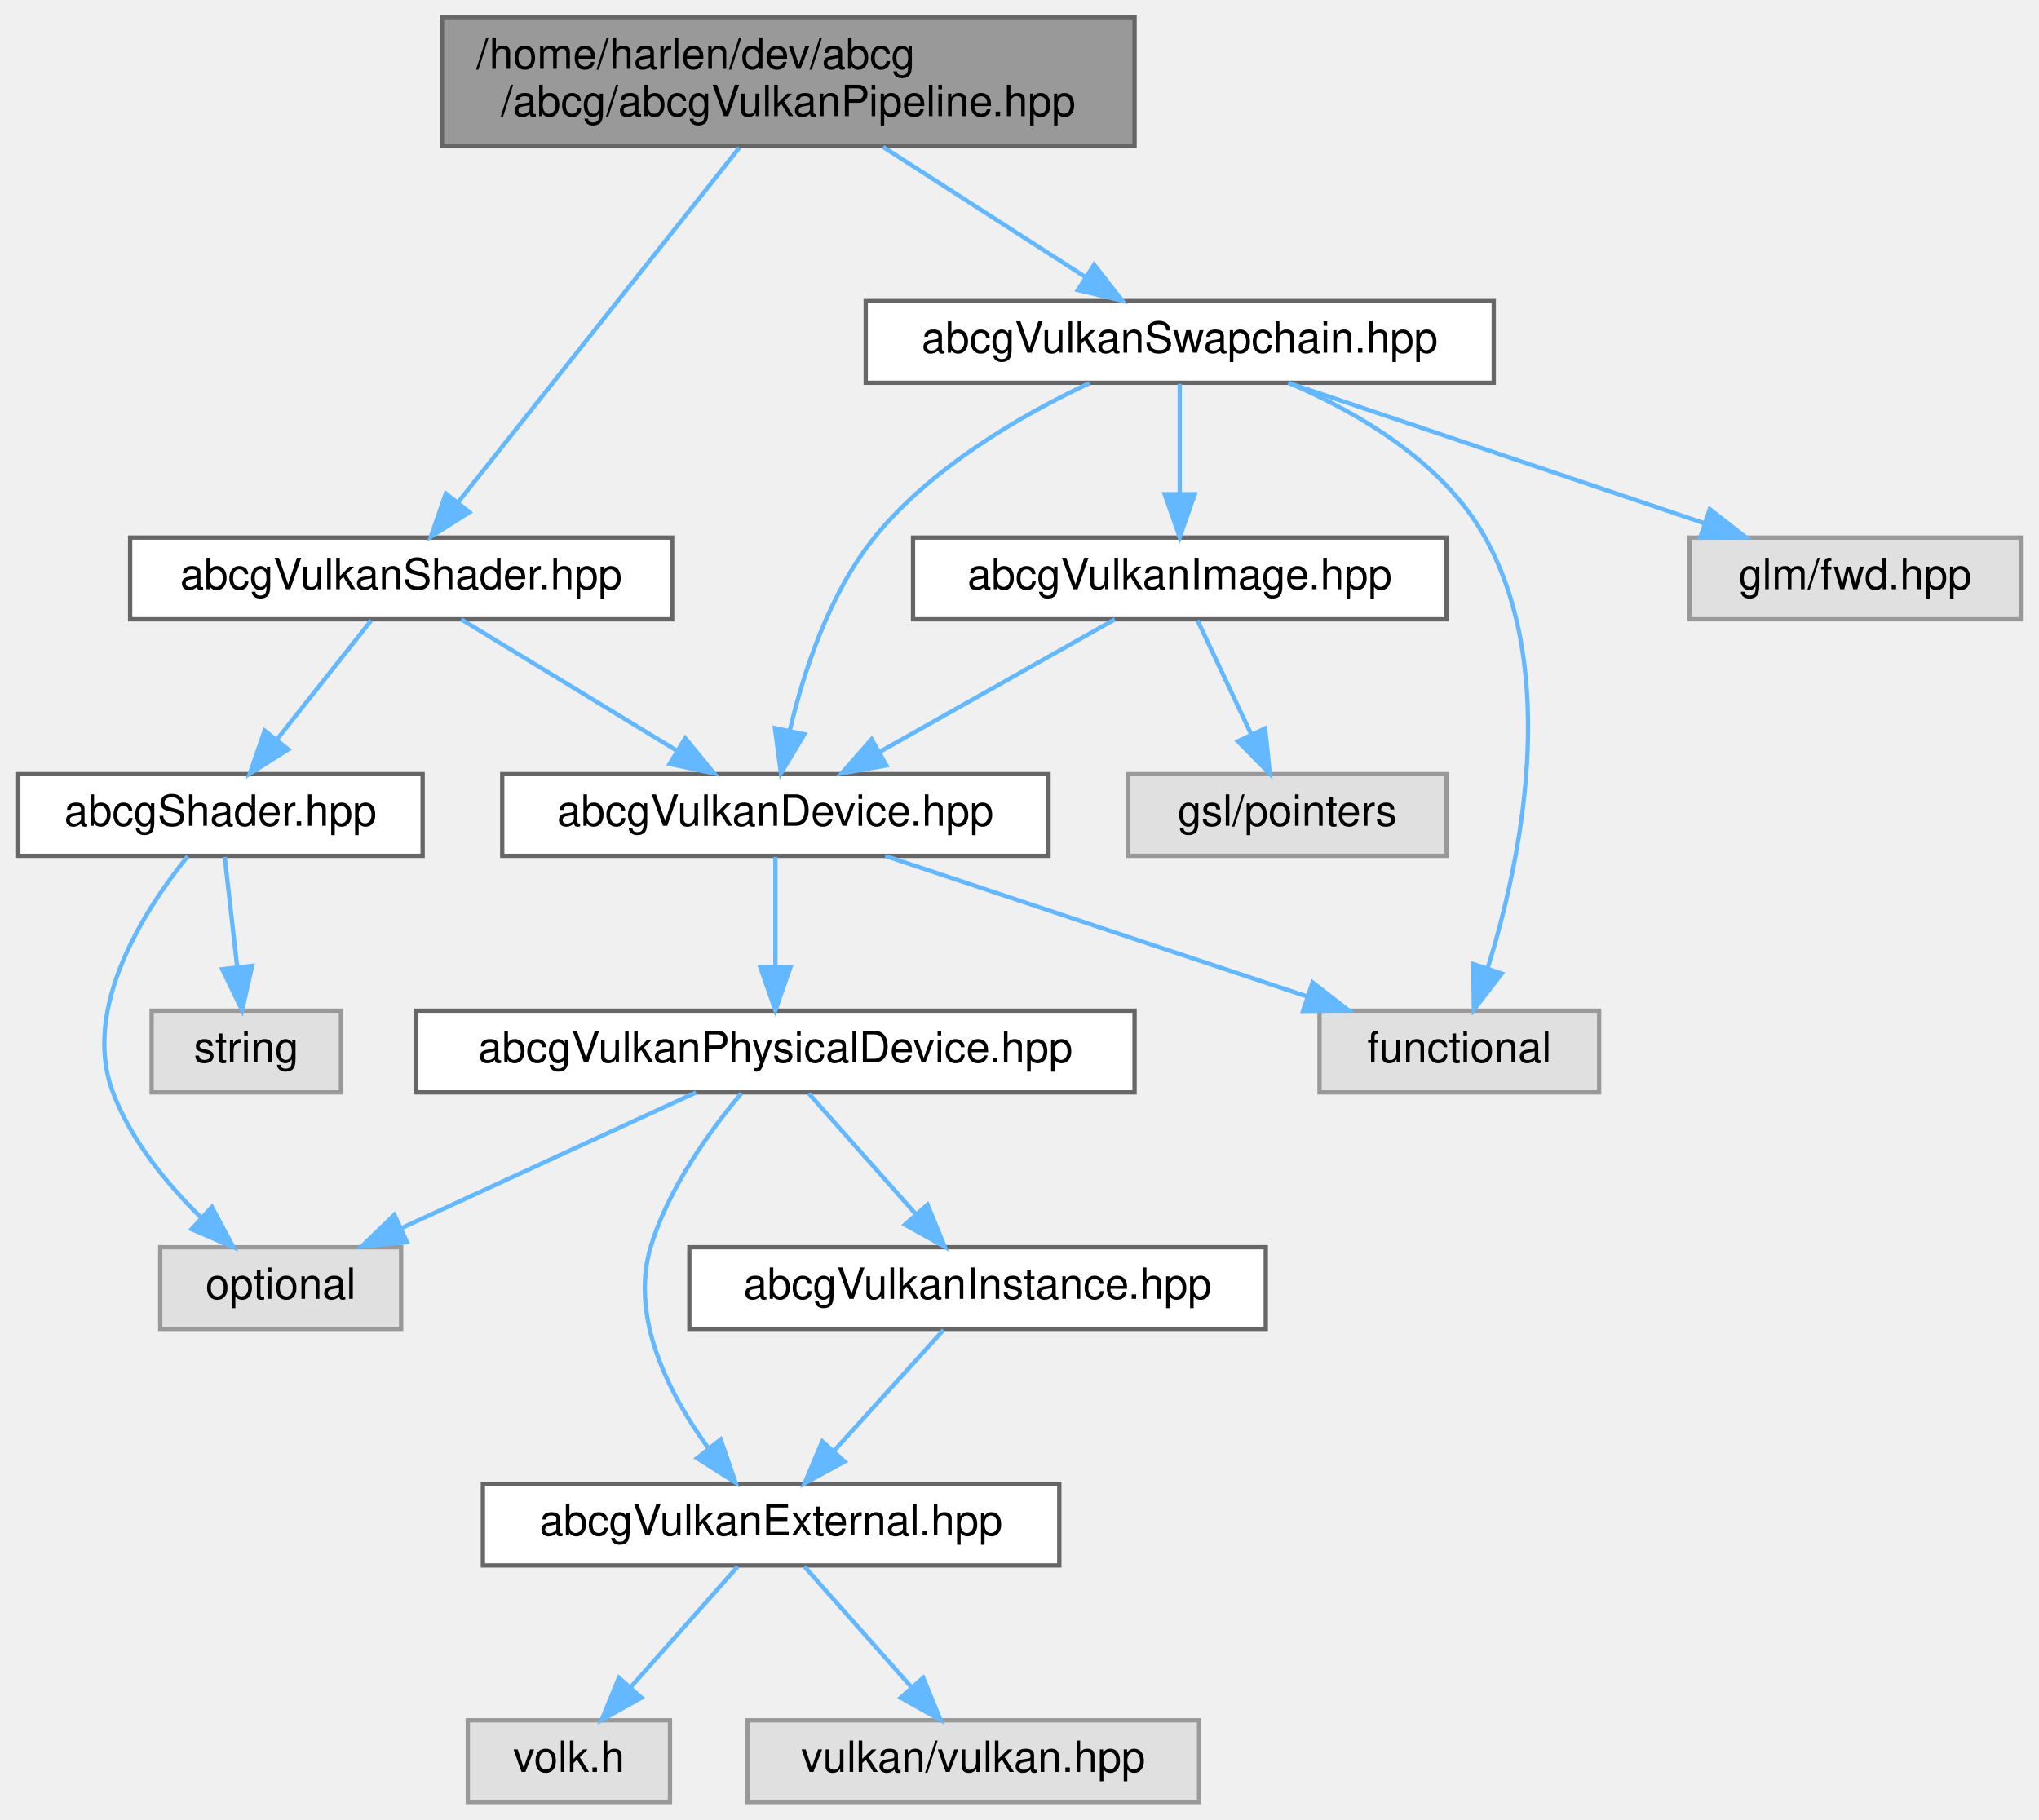
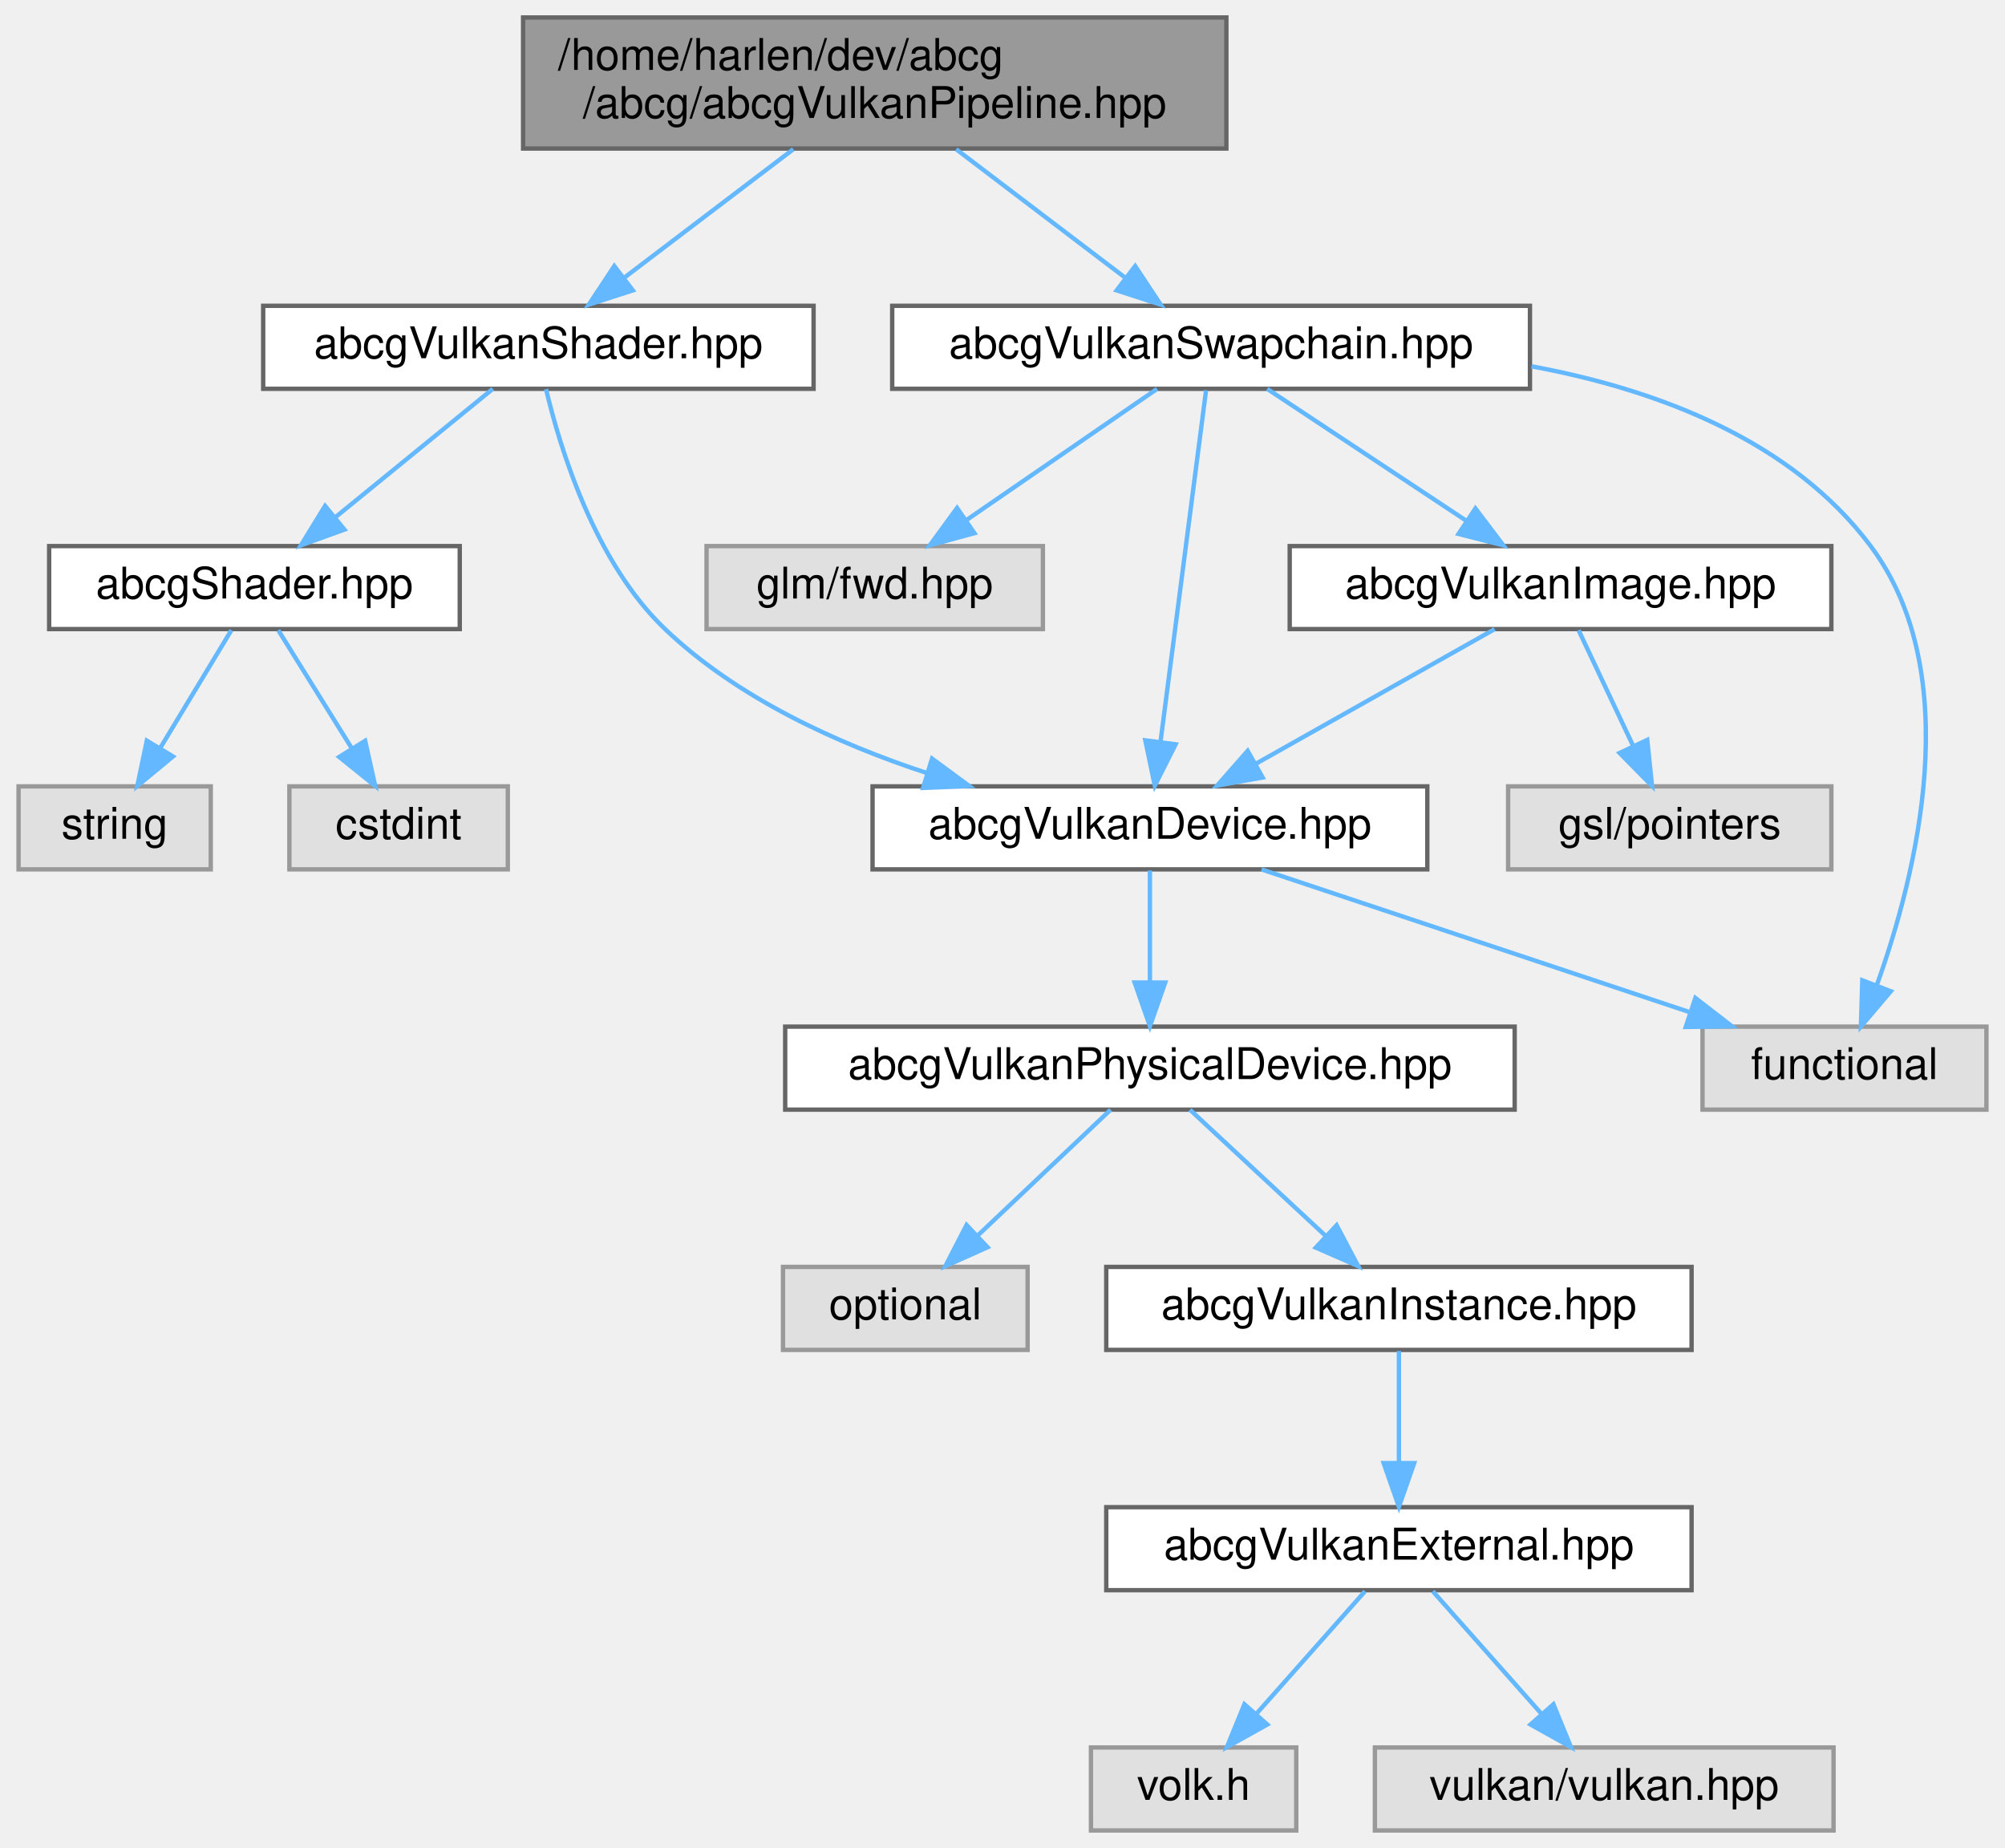
- <svg xmlns="http://www.w3.org/2000/svg" xmlns:xlink="http://www.w3.org/1999/xlink" width="474pt" height="423pt" viewBox="0.00 0.00 473.50 423.00">
+ <svg xmlns="http://www.w3.org/2000/svg" xmlns:xlink="http://www.w3.org/1999/xlink" width="459pt" height="423pt" viewBox="0.00 0.00 458.50 423.00">
  <g id="graph0" class="graph" transform="scale(1 1) rotate(0) translate(4 419)">
    <g id="Node000001" class="node">
      <g id="a_Node000001">
        <a xlink:title="Header file of abcg::VulkanPipeline.">
-           <polygon fill="#999999" stroke="#666666" points="259.5,-415 98.5,-415 98.5,-385 259.5,-385 259.5,-415" />
-           <text text-anchor="start" x="106.5" y="-403" font-family="Helvetica,sans-Serif" font-size="10.00">/home/harlen/dev/abcg</text>
-           <text text-anchor="middle" x="179" y="-392" font-family="Helvetica,sans-Serif" font-size="10.00">/abcg/abcgVulkanPipeline.hpp</text>
+           <polygon fill="#999999" stroke="#666666" points="276.5,-415 115.5,-415 115.5,-385 276.5,-385 276.5,-415" />
+           <text text-anchor="start" x="123.5" y="-403" font-family="Helvetica,sans-Serif" font-size="10.00">/home/harlen/dev/abcg</text>
+           <text text-anchor="middle" x="196" y="-392" font-family="Helvetica,sans-Serif" font-size="10.00">/abcg/abcgVulkanPipeline.hpp</text>
        </a>
      </g>
    </g>
    <g id="Node000002" class="node">
      <g id="a_Node000002">
        <a xlink:href="abcgVulkanShader_8hpp.html" target="_top" xlink:title="Declaration of helper functions for creating Vulkan shaders.">
-           <polygon fill="white" stroke="#666666" points="152,-294 26,-294 26,-275 152,-275 152,-294" />
-           <text text-anchor="middle" x="89" y="-282" font-family="Helvetica,sans-Serif" font-size="10.00">abcgVulkanShader.hpp</text>
+           <polygon fill="white" stroke="#666666" points="182,-349 56,-349 56,-330 182,-330 182,-349" />
+           <text text-anchor="middle" x="119" y="-337" font-family="Helvetica,sans-Serif" font-size="10.00">abcgVulkanShader.hpp</text>
        </a>
      </g>
    </g>
    <g id="edge1_Node000001_Node000002" class="edge">
      <g id="a_edge1_Node000001_Node000002">
        <a xlink:title=" ">
-           <path fill="none" stroke="#63b8ff" d="M167.6,-384.63C150.9,-363.56 119.85,-324.4 102.18,-302.13" />
-           <polygon fill="#63b8ff" stroke="#63b8ff" points="104.88,-299.89 95.92,-294.23 99.39,-304.24 104.88,-299.89" />
-         </a>
-       </g>
-     </g>
-     <g id="Node000013" class="node">
-       <g id="a_Node000013">
+           <path fill="none" stroke="#63b8ff" d="M177.36,-384.84C165.61,-375.91 150.47,-364.41 138.55,-355.35" />
+           <polygon fill="#63b8ff" stroke="#63b8ff" points="140.62,-352.53 130.54,-349.27 136.38,-358.1 140.62,-352.53" />
+         </a>
+       </g>
+     </g>
+     <g id="Node000014" class="node">
+       <g id="a_Node000014">
        <a xlink:href="abcgVulkanSwapchain_8hpp.html" target="_top" xlink:title="Header file of abcg::VulkanSwapchain.">
-           <polygon fill="white" stroke="#666666" points="343,-349 197,-349 197,-330 343,-330 343,-349" />
-           <text text-anchor="middle" x="270" y="-337" font-family="Helvetica,sans-Serif" font-size="10.00">abcgVulkanSwapchain.hpp</text>
-         </a>
-       </g>
-     </g>
-     <g id="edge14_Node000001_Node000013" class="edge">
-       <g id="a_edge14_Node000001_Node000013">
-         <a xlink:title=" ">
-           <path fill="none" stroke="#63b8ff" d="M201.03,-384.84C215.27,-375.68 233.73,-363.82 247.97,-354.66" />
-           <polygon fill="#63b8ff" stroke="#63b8ff" points="250.11,-357.45 256.63,-349.09 246.33,-351.56 250.11,-357.45" />
+           <polygon fill="white" stroke="#666666" points="346,-349 200,-349 200,-330 346,-330 346,-349" />
+           <text text-anchor="middle" x="273" y="-337" font-family="Helvetica,sans-Serif" font-size="10.00">abcgVulkanSwapchain.hpp</text>
+         </a>
+       </g>
+     </g>
+     <g id="edge13_Node000001_Node000014" class="edge">
+       <g id="a_edge13_Node000001_Node000014">
+         <a xlink:title=" ">
+           <path fill="none" stroke="#63b8ff" d="M214.64,-384.84C226.39,-375.91 241.53,-364.41 253.45,-355.35" />
+           <polygon fill="#63b8ff" stroke="#63b8ff" points="255.62,-358.1 261.46,-349.27 251.38,-352.53 255.62,-358.1" />
        </a>
      </g>
    </g>
    <g id="Node000003" class="node">
      <g id="a_Node000003">
        <a xlink:href="abcgShader_8hpp.html" target="_top" xlink:title="Declaration of a structure for building shaders.">
-           <polygon fill="white" stroke="#666666" points="94,-239 0,-239 0,-220 94,-220 94,-239" />
-           <text text-anchor="middle" x="47" y="-227" font-family="Helvetica,sans-Serif" font-size="10.00">abcgShader.hpp</text>
+           <polygon fill="white" stroke="#666666" points="101,-294 7,-294 7,-275 101,-275 101,-294" />
+           <text text-anchor="middle" x="54" y="-282" font-family="Helvetica,sans-Serif" font-size="10.00">abcgShader.hpp</text>
        </a>
      </g>
    </g>
    <g id="edge2_Node000002_Node000003" class="edge">
      <g id="a_edge2_Node000002_Node000003">
        <a xlink:title=" ">
-           <path fill="none" stroke="#63b8ff" d="M82.06,-274.75C76.13,-267.26 67.43,-256.28 60.18,-247.13" />
-           <polygon fill="#63b8ff" stroke="#63b8ff" points="62.76,-244.75 53.81,-239.09 57.27,-249.1 62.76,-244.75" />
+           <path fill="none" stroke="#63b8ff" d="M108.56,-329.98C98.85,-322.07 84.18,-310.11 72.5,-300.58" />
+           <polygon fill="#63b8ff" stroke="#63b8ff" points="74.6,-297.78 64.63,-294.17 70.17,-303.2 74.6,-297.78" />
        </a>
      </g>
    </g>
    <g id="Node000006" class="node">
      <g id="a_Node000006">
        <a xlink:href="abcgVulkanDevice_8hpp.html" target="_top" xlink:title="Header file of abcg::VulkanDevice.">
-           <polygon fill="white" stroke="#666666" points="239.5,-239 112.5,-239 112.5,-220 239.5,-220 239.5,-239" />
-           <text text-anchor="middle" x="176" y="-227" font-family="Helvetica,sans-Serif" font-size="10.00">abcgVulkanDevice.hpp</text>
+           <polygon fill="white" stroke="#666666" points="322.5,-239 195.5,-239 195.5,-220 322.5,-220 322.5,-239" />
+           <text text-anchor="middle" x="259" y="-227" font-family="Helvetica,sans-Serif" font-size="10.00">abcgVulkanDevice.hpp</text>
        </a>
      </g>
    </g>
    <g id="edge5_Node000002_Node000006" class="edge">
      <g id="a_edge5_Node000002_Node000006">
        <a xlink:title=" ">
-           <path fill="none" stroke="#63b8ff" d="M102.98,-274.98C116.47,-266.77 137.13,-254.18 153.04,-244.49" />
-           <polygon fill="#63b8ff" stroke="#63b8ff" points="155.05,-247.36 161.77,-239.17 151.41,-241.38 155.05,-247.36" />
+           <path fill="none" stroke="#63b8ff" d="M120.76,-329.91C123.94,-316.46 131.86,-290.39 148,-275 164.54,-259.23 187.37,-248.79 208.03,-242.02" />
+           <polygon fill="#63b8ff" stroke="#63b8ff" points="209.12,-245.35 217.65,-239.07 207.07,-238.65 209.12,-245.35" />
        </a>
      </g>
    </g>
    <g id="Node000004" class="node">
      <g id="a_Node000004">
        <a xlink:title=" ">
-           <polygon fill="#e0e0e0" stroke="#999999" points="89,-129 33,-129 33,-110 89,-110 89,-129" />
-           <text text-anchor="middle" x="61" y="-117" font-family="Helvetica,sans-Serif" font-size="10.00">optional</text>
+           <polygon fill="#e0e0e0" stroke="#999999" points="112,-239 62,-239 62,-220 112,-220 112,-239" />
+           <text text-anchor="middle" x="87" y="-227" font-family="Helvetica,sans-Serif" font-size="10.00">cstdint</text>
        </a>
      </g>
    </g>
    <g id="edge3_Node000003_Node000004" class="edge">
      <g id="a_edge3_Node000003_Node000004">
        <a xlink:title=" ">
-           <path fill="none" stroke="#63b8ff" d="M39.38,-219.9C29.56,-207.73 14.57,-184.74 22,-165 26.18,-153.89 34.52,-143.75 42.43,-135.96" />
-           <polygon fill="#63b8ff" stroke="#63b8ff" points="45.01,-138.35 50.01,-129.01 40.28,-133.19 45.01,-138.35" />
+           <path fill="none" stroke="#63b8ff" d="M59.45,-274.75C64.01,-267.42 70.67,-256.73 76.29,-247.7" />
+           <polygon fill="#63b8ff" stroke="#63b8ff" points="79.34,-249.43 81.65,-239.09 73.4,-245.73 79.34,-249.43" />
        </a>
      </g>
    </g>
    <g id="Node000005" class="node">
      <g id="a_Node000005">
        <a xlink:title=" ">
-           <polygon fill="#e0e0e0" stroke="#999999" points="75,-184 31,-184 31,-165 75,-165 75,-184" />
-           <text text-anchor="middle" x="53" y="-172" font-family="Helvetica,sans-Serif" font-size="10.00">string</text>
+           <polygon fill="#e0e0e0" stroke="#999999" points="44,-239 0,-239 0,-220 44,-220 44,-239" />
+           <text text-anchor="middle" x="22" y="-227" font-family="Helvetica,sans-Serif" font-size="10.00">string</text>
        </a>
      </g>
    </g>
    <g id="edge4_Node000003_Node000005" class="edge">
      <g id="a_edge4_Node000003_Node000005">
        <a xlink:title=" ">
-           <path fill="none" stroke="#63b8ff" d="M47.99,-219.75C48.78,-212.8 49.9,-202.85 50.89,-194.13" />
-           <polygon fill="#63b8ff" stroke="#63b8ff" points="54.38,-194.42 52.03,-184.09 47.42,-193.63 54.38,-194.42" />
+           <path fill="none" stroke="#63b8ff" d="M48.72,-274.75C44.29,-267.42 37.84,-256.73 32.38,-247.7" />
+           <polygon fill="#63b8ff" stroke="#63b8ff" points="35.35,-245.84 27.19,-239.09 29.36,-249.46 35.35,-245.84" />
        </a>
      </g>
    </g>
    <g id="Node000007" class="node">
      <g id="a_Node000007">
        <a xlink:href="abcgVulkanPhysicalDevice_8hpp.html" target="_top" xlink:title="Header file of abcg::VulkanPhysicalDevice.">
-           <polygon fill="white" stroke="#666666" points="259.5,-184 92.5,-184 92.5,-165 259.5,-165 259.5,-184" />
-           <text text-anchor="middle" x="176" y="-172" font-family="Helvetica,sans-Serif" font-size="10.00">abcgVulkanPhysicalDevice.hpp</text>
+           <polygon fill="white" stroke="#666666" points="342.5,-184 175.5,-184 175.5,-165 342.5,-165 342.5,-184" />
+           <text text-anchor="middle" x="259" y="-172" font-family="Helvetica,sans-Serif" font-size="10.00">abcgVulkanPhysicalDevice.hpp</text>
        </a>
      </g>
    </g>
    <g id="edge6_Node000006_Node000007" class="edge">
      <g id="a_edge6_Node000006_Node000007">
        <a xlink:title=" ">
-           <path fill="none" stroke="#63b8ff" d="M176,-219.75C176,-212.8 176,-202.85 176,-194.13" />
-           <polygon fill="#63b8ff" stroke="#63b8ff" points="179.5,-194.09 176,-184.09 172.5,-194.09 179.5,-194.09" />
+           <path fill="none" stroke="#63b8ff" d="M259,-219.75C259,-212.8 259,-202.85 259,-194.13" />
+           <polygon fill="#63b8ff" stroke="#63b8ff" points="262.5,-194.09 259,-184.09 255.5,-194.09 262.5,-194.09" />
+         </a>
+       </g>
+     </g>
+     <g id="Node000013" class="node">
+       <g id="a_Node000013">
+         <a xlink:title=" ">
+           <polygon fill="#e0e0e0" stroke="#999999" points="450.5,-184 385.5,-184 385.5,-165 450.5,-165 450.5,-184" />
+           <text text-anchor="middle" x="418" y="-172" font-family="Helvetica,sans-Serif" font-size="10.00">functional</text>
+         </a>
+       </g>
+     </g>
+     <g id="edge12_Node000006_Node000013" class="edge">
+       <g id="a_edge12_Node000006_Node000013">
+         <a xlink:title=" ">
+           <path fill="none" stroke="#63b8ff" d="M284.55,-219.98C311.12,-211.13 352.94,-197.19 382.67,-187.28" />
+           <polygon fill="#63b8ff" stroke="#63b8ff" points="383.87,-190.56 392.25,-184.08 381.66,-183.92 383.87,-190.56" />
+         </a>
+       </g>
+     </g>
+     <g id="Node000008" class="node">
+       <g id="a_Node000008">
+         <a xlink:title=" ">
+           <polygon fill="#e0e0e0" stroke="#999999" points="231,-129 175,-129 175,-110 231,-110 231,-129" />
+           <text text-anchor="middle" x="203" y="-117" font-family="Helvetica,sans-Serif" font-size="10.00">optional</text>
+         </a>
+       </g>
+     </g>
+     <g id="edge7_Node000007_Node000008" class="edge">
+       <g id="a_edge7_Node000007_Node000008">
+         <a xlink:title=" ">
+           <path fill="none" stroke="#63b8ff" d="M250,-164.98C241.81,-157.23 229.49,-145.58 219.53,-136.14" />
+           <polygon fill="#63b8ff" stroke="#63b8ff" points="221.83,-133.5 212.16,-129.17 217.02,-138.59 221.83,-133.5" />
+         </a>
+       </g>
+     </g>
+     <g id="Node000009" class="node">
+       <g id="a_Node000009">
+         <a xlink:href="abcgVulkanInstance_8hpp.html" target="_top" xlink:title="Header file of abcg::VulkanInstance.">
+           <polygon fill="white" stroke="#666666" points="383,-129 249,-129 249,-110 383,-110 383,-129" />
+           <text text-anchor="middle" x="316" y="-117" font-family="Helvetica,sans-Serif" font-size="10.00">abcgVulkanInstance.hpp</text>
+         </a>
+       </g>
+     </g>
+     <g id="edge8_Node000007_Node000009" class="edge">
+       <g id="a_edge8_Node000007_Node000009">
+         <a xlink:title=" ">
+           <path fill="none" stroke="#63b8ff" d="M268.16,-164.98C276.5,-157.23 289.03,-145.58 299.18,-136.14" />
+           <polygon fill="#63b8ff" stroke="#63b8ff" points="301.74,-138.54 306.68,-129.17 296.97,-133.42 301.74,-138.54" />
+         </a>
+       </g>
+     </g>
+     <g id="Node000010" class="node">
+       <g id="a_Node000010">
+         <a xlink:href="abcgVulkanExternal_8hpp.html" target="_top" xlink:title="Header file for including Vulkan-related dependencies.">
+           <polygon fill="white" stroke="#666666" points="383,-74 249,-74 249,-55 383,-55 383,-74" />
+           <text text-anchor="middle" x="316" y="-62" font-family="Helvetica,sans-Serif" font-size="10.00">abcgVulkanExternal.hpp</text>
+         </a>
+       </g>
+     </g>
+     <g id="edge9_Node000009_Node000010" class="edge">
+       <g id="a_edge9_Node000009_Node000010">
+         <a xlink:title=" ">
+           <path fill="none" stroke="#63b8ff" d="M316,-109.75C316,-102.8 316,-92.85 316,-84.13" />
+           <polygon fill="#63b8ff" stroke="#63b8ff" points="319.5,-84.09 316,-74.09 312.5,-84.09 319.5,-84.09" />
+         </a>
+       </g>
+     </g>
+     <g id="Node000011" class="node">
+       <g id="a_Node000011">
+         <a xlink:title=" ">
+           <polygon fill="#e0e0e0" stroke="#999999" points="292.5,-19 245.5,-19 245.5,0 292.5,0 292.5,-19" />
+           <text text-anchor="middle" x="269" y="-7" font-family="Helvetica,sans-Serif" font-size="10.00">volk.h</text>
+         </a>
+       </g>
+     </g>
+     <g id="edge10_Node000010_Node000011" class="edge">
+       <g id="a_edge10_Node000010_Node000011">
+         <a xlink:title=" ">
+           <path fill="none" stroke="#63b8ff" d="M308.24,-54.75C301.53,-47.18 291.66,-36.05 283.49,-26.84" />
+           <polygon fill="#63b8ff" stroke="#63b8ff" points="285.87,-24.25 276.62,-19.09 280.63,-28.89 285.87,-24.25" />
        </a>
      </g>
    </g>
    <g id="Node000012" class="node">
      <g id="a_Node000012">
        <a xlink:title=" ">
-           <polygon fill="#e0e0e0" stroke="#999999" points="367.5,-184 302.5,-184 302.5,-165 367.5,-165 367.5,-184" />
-           <text text-anchor="middle" x="335" y="-172" font-family="Helvetica,sans-Serif" font-size="10.00">functional</text>
-         </a>
-       </g>
-     </g>
-     <g id="edge13_Node000006_Node000012" class="edge">
-       <g id="a_edge13_Node000006_Node000012">
-         <a xlink:title=" ">
-           <path fill="none" stroke="#63b8ff" d="M201.55,-219.98C228.12,-211.13 269.94,-197.19 299.67,-187.28" />
-           <polygon fill="#63b8ff" stroke="#63b8ff" points="300.87,-190.56 309.25,-184.08 298.66,-183.92 300.87,-190.56" />
-         </a>
-       </g>
-     </g>
-     <g id="edge7_Node000007_Node000004" class="edge">
-       <g id="a_edge7_Node000007_Node000004">
-         <a xlink:title=" ">
-           <path fill="none" stroke="#63b8ff" d="M157.52,-164.98C139.02,-156.46 110.32,-143.23 89.02,-133.41" />
-           <polygon fill="#63b8ff" stroke="#63b8ff" points="90.36,-130.18 79.81,-129.17 87.43,-136.53 90.36,-130.18" />
-         </a>
-       </g>
-     </g>
-     <g id="Node000008" class="node">
-       <g id="a_Node000008">
-         <a xlink:href="abcgVulkanExternal_8hpp.html" target="_top" xlink:title="Header file for including Vulkan-related dependencies.">
-           <polygon fill="white" stroke="#666666" points="242,-74 108,-74 108,-55 242,-55 242,-74" />
-           <text text-anchor="middle" x="175" y="-62" font-family="Helvetica,sans-Serif" font-size="10.00">abcgVulkanExternal.hpp</text>
-         </a>
-       </g>
-     </g>
-     <g id="edge8_Node000007_Node000008" class="edge">
-       <g id="a_edge8_Node000007_Node000008">
-         <a xlink:title=" ">
-           <path fill="none" stroke="#63b8ff" d="M168.06,-164.75C160.97,-156.3 151.1,-142.79 147,-129 142.14,-112.64 151.23,-94.95 160.32,-82.4" />
-           <polygon fill="#63b8ff" stroke="#63b8ff" points="163.29,-84.29 166.74,-74.27 157.79,-79.95 163.29,-84.29" />
-         </a>
-       </g>
-     </g>
-     <g id="Node000011" class="node">
-       <g id="a_Node000011">
-         <a xlink:href="abcgVulkanInstance_8hpp.html" target="_top" xlink:title="Header file of abcg::VulkanInstance.">
-           <polygon fill="white" stroke="#666666" points="290,-129 156,-129 156,-110 290,-110 290,-129" />
-           <text text-anchor="middle" x="223" y="-117" font-family="Helvetica,sans-Serif" font-size="10.00">abcgVulkanInstance.hpp</text>
-         </a>
-       </g>
-     </g>
-     <g id="edge11_Node000007_Node000011" class="edge">
-       <g id="a_edge11_Node000007_Node000011">
-         <a xlink:title=" ">
-           <path fill="none" stroke="#63b8ff" d="M183.76,-164.75C190.47,-157.18 200.34,-146.05 208.51,-136.84" />
-           <polygon fill="#63b8ff" stroke="#63b8ff" points="211.37,-138.89 215.38,-129.09 206.13,-134.25 211.37,-138.89" />
-         </a>
-       </g>
-     </g>
-     <g id="Node000009" class="node">
-       <g id="a_Node000009">
-         <a xlink:title=" ">
-           <polygon fill="#e0e0e0" stroke="#999999" points="151.5,-19 104.5,-19 104.5,0 151.5,0 151.5,-19" />
-           <text text-anchor="middle" x="128" y="-7" font-family="Helvetica,sans-Serif" font-size="10.00">volk.h</text>
-         </a>
-       </g>
-     </g>
-     <g id="edge9_Node000008_Node000009" class="edge">
-       <g id="a_edge9_Node000008_Node000009">
-         <a xlink:title=" ">
-           <path fill="none" stroke="#63b8ff" d="M167.24,-54.75C160.53,-47.18 150.66,-36.05 142.49,-26.84" />
-           <polygon fill="#63b8ff" stroke="#63b8ff" points="144.87,-24.25 135.62,-19.09 139.63,-28.89 144.87,-24.25" />
-         </a>
-       </g>
-     </g>
-     <g id="Node000010" class="node">
-       <g id="a_Node000010">
-         <a xlink:title=" ">
-           <polygon fill="#e0e0e0" stroke="#999999" points="274.5,-19 169.5,-19 169.5,0 274.5,0 274.5,-19" />
-           <text text-anchor="middle" x="222" y="-7" font-family="Helvetica,sans-Serif" font-size="10.00">vulkan/vulkan.hpp</text>
-         </a>
-       </g>
-     </g>
-     <g id="edge10_Node000008_Node000010" class="edge">
-       <g id="a_edge10_Node000008_Node000010">
-         <a xlink:title=" ">
-           <path fill="none" stroke="#63b8ff" d="M182.76,-54.75C189.47,-47.18 199.34,-36.05 207.51,-26.84" />
-           <polygon fill="#63b8ff" stroke="#63b8ff" points="210.37,-28.89 214.38,-19.09 205.13,-24.25 210.37,-28.89" />
-         </a>
-       </g>
-     </g>
-     <g id="edge12_Node000011_Node000008" class="edge">
-       <g id="a_edge12_Node000011_Node000008">
-         <a xlink:title=" ">
-           <path fill="none" stroke="#63b8ff" d="M215.07,-109.75C208.15,-102.11 197.93,-90.82 189.55,-81.56" />
-           <polygon fill="#63b8ff" stroke="#63b8ff" points="192.09,-79.15 182.78,-74.09 186.9,-83.85 192.09,-79.15" />
-         </a>
-       </g>
-     </g>
-     <g id="edge17_Node000013_Node000006" class="edge">
-       <g id="a_edge17_Node000013_Node000006">
-         <a xlink:title=" ">
-           <path fill="none" stroke="#63b8ff" d="M249,-329.91C233.27,-322.51 212.25,-310.41 199,-294 188.53,-281.03 182.59,-262.88 179.39,-249.3" />
-           <polygon fill="#63b8ff" stroke="#63b8ff" points="182.75,-248.27 177.29,-239.19 175.89,-249.69 182.75,-248.27" />
-         </a>
-       </g>
-     </g>
-     <g id="edge15_Node000013_Node000012" class="edge">
-       <g id="a_edge15_Node000013_Node000012">
-         <a xlink:title=" ">
-           <path fill="none" stroke="#63b8ff" d="M295.51,-329.9C311.69,-322.96 331.35,-311.44 341,-294 358.47,-262.43 349.22,-218.58 341.64,-194.04" />
-           <polygon fill="#63b8ff" stroke="#63b8ff" points="344.86,-192.62 338.38,-184.23 338.22,-194.83 344.86,-192.62" />
-         </a>
-       </g>
-     </g>
-     <g id="Node000014" class="node">
-       <g id="a_Node000014">
-         <a xlink:title=" ">
-           <polygon fill="#e0e0e0" stroke="#999999" points="465.5,-294 388.5,-294 388.5,-275 465.5,-275 465.5,-294" />
-           <text text-anchor="middle" x="427" y="-282" font-family="Helvetica,sans-Serif" font-size="10.00">glm/fwd.hpp</text>
-         </a>
-       </g>
-     </g>
-     <g id="edge16_Node000013_Node000014" class="edge">
-       <g id="a_edge16_Node000013_Node000014">
-         <a xlink:title=" ">
-           <path fill="none" stroke="#63b8ff" d="M295.22,-329.98C321.36,-321.16 362.4,-307.31 391.73,-297.41" />
-           <polygon fill="#63b8ff" stroke="#63b8ff" points="393.22,-300.6 401.58,-294.08 390.98,-293.96 393.22,-300.6" />
+           <polygon fill="#e0e0e0" stroke="#999999" points="415.5,-19 310.5,-19 310.5,0 415.5,0 415.5,-19" />
+           <text text-anchor="middle" x="363" y="-7" font-family="Helvetica,sans-Serif" font-size="10.00">vulkan/vulkan.hpp</text>
+         </a>
+       </g>
+     </g>
+     <g id="edge11_Node000010_Node000012" class="edge">
+       <g id="a_edge11_Node000010_Node000012">
+         <a xlink:title=" ">
+           <path fill="none" stroke="#63b8ff" d="M323.76,-54.75C330.47,-47.18 340.34,-36.05 348.51,-26.84" />
+           <polygon fill="#63b8ff" stroke="#63b8ff" points="351.37,-28.89 355.38,-19.09 346.13,-24.25 351.37,-28.89" />
+         </a>
+       </g>
+     </g>
+     <g id="edge16_Node000014_Node000006" class="edge">
+       <g id="a_edge16_Node000014_Node000006">
+         <a xlink:title=" ">
+           <path fill="none" stroke="#63b8ff" d="M271.85,-329.66C269.59,-312.17 264.48,-272.8 261.43,-249.27" />
+           <polygon fill="#63b8ff" stroke="#63b8ff" points="264.88,-248.63 260.12,-239.16 257.94,-249.53 264.88,-248.63" />
+         </a>
+       </g>
+     </g>
+     <g id="edge14_Node000014_Node000013" class="edge">
+       <g id="a_edge14_Node000014_Node000013">
+         <a xlink:title=" ">
+           <path fill="none" stroke="#63b8ff" d="M346.36,-335.15C375.31,-329.78 405.91,-318.18 424,-294 446.02,-264.55 434.42,-218.56 425.37,-193.41" />
+           <polygon fill="#63b8ff" stroke="#63b8ff" points="428.61,-192.09 421.76,-184.02 422.08,-194.61 428.61,-192.09" />
        </a>
      </g>
    </g>
    <g id="Node000015" class="node">
      <g id="a_Node000015">
-         <a xlink:href="abcgVulkanImage_8hpp.html" target="_top" xlink:title="Header file of abcg::VulkanImage.">
-           <polygon fill="white" stroke="#666666" points="332,-294 208,-294 208,-275 332,-275 332,-294" />
-           <text text-anchor="middle" x="270" y="-282" font-family="Helvetica,sans-Serif" font-size="10.00">abcgVulkanImage.hpp</text>
-         </a>
-       </g>
-     </g>
-     <g id="edge18_Node000013_Node000015" class="edge">
-       <g id="a_edge18_Node000013_Node000015">
-         <a xlink:title=" ">
-           <path fill="none" stroke="#63b8ff" d="M270,-329.75C270,-322.8 270,-312.85 270,-304.13" />
-           <polygon fill="#63b8ff" stroke="#63b8ff" points="273.5,-304.09 270,-294.09 266.5,-304.09 273.5,-304.09" />
-         </a>
-       </g>
-     </g>
-     <g id="edge19_Node000015_Node000006" class="edge">
-       <g id="a_edge19_Node000015_Node000006">
-         <a xlink:title=" ">
-           <path fill="none" stroke="#63b8ff" d="M254.9,-274.98C240.18,-266.69 217.58,-253.94 200.33,-244.22" />
-           <polygon fill="#63b8ff" stroke="#63b8ff" points="201.81,-241.03 191.38,-239.17 198.37,-247.13 201.81,-241.03" />
+         <a xlink:title=" ">
+           <polygon fill="#e0e0e0" stroke="#999999" points="234.5,-294 157.5,-294 157.5,-275 234.5,-275 234.5,-294" />
+           <text text-anchor="middle" x="196" y="-282" font-family="Helvetica,sans-Serif" font-size="10.00">glm/fwd.hpp</text>
+         </a>
+       </g>
+     </g>
+     <g id="edge15_Node000014_Node000015" class="edge">
+       <g id="a_edge15_Node000014_Node000015">
+         <a xlink:title=" ">
+           <path fill="none" stroke="#63b8ff" d="M260.63,-329.98C248.91,-321.92 231.08,-309.65 217.11,-300.03" />
+           <polygon fill="#63b8ff" stroke="#63b8ff" points="218.82,-296.96 208.6,-294.17 214.85,-302.72 218.82,-296.96" />
        </a>
      </g>
    </g>
    <g id="Node000016" class="node">
      <g id="a_Node000016">
-         <a xlink:title=" ">
-           <polygon fill="#e0e0e0" stroke="#999999" points="332,-239 258,-239 258,-220 332,-220 332,-239" />
-           <text text-anchor="middle" x="295" y="-227" font-family="Helvetica,sans-Serif" font-size="10.00">gsl/pointers</text>
-         </a>
-       </g>
-     </g>
-     <g id="edge20_Node000015_Node000016" class="edge">
-       <g id="a_edge20_Node000015_Node000016">
-         <a xlink:title=" ">
-           <path fill="none" stroke="#63b8ff" d="M274.13,-274.75C277.51,-267.57 282.42,-257.18 286.62,-248.27" />
-           <polygon fill="#63b8ff" stroke="#63b8ff" points="289.85,-249.63 290.95,-239.09 283.52,-246.64 289.85,-249.63" />
+         <a xlink:href="abcgVulkanImage_8hpp.html" target="_top" xlink:title="Header file of abcg::VulkanImage.">
+           <polygon fill="white" stroke="#666666" points="415,-294 291,-294 291,-275 415,-275 415,-294" />
+           <text text-anchor="middle" x="353" y="-282" font-family="Helvetica,sans-Serif" font-size="10.00">abcgVulkanImage.hpp</text>
+         </a>
+       </g>
+     </g>
+     <g id="edge17_Node000014_Node000016" class="edge">
+       <g id="a_edge17_Node000014_Node000016">
+         <a xlink:title=" ">
+           <path fill="none" stroke="#63b8ff" d="M285.85,-329.98C298.14,-321.84 316.91,-309.41 331.48,-299.76" />
+           <polygon fill="#63b8ff" stroke="#63b8ff" points="333.51,-302.61 339.91,-294.17 329.64,-296.78 333.51,-302.61" />
+         </a>
+       </g>
+     </g>
+     <g id="edge18_Node000016_Node000006" class="edge">
+       <g id="a_edge18_Node000016_Node000006">
+         <a xlink:title=" ">
+           <path fill="none" stroke="#63b8ff" d="M337.9,-274.98C323.18,-266.69 300.58,-253.94 283.33,-244.22" />
+           <polygon fill="#63b8ff" stroke="#63b8ff" points="284.81,-241.03 274.38,-239.17 281.37,-247.13 284.81,-241.03" />
+         </a>
+       </g>
+     </g>
+     <g id="Node000017" class="node">
+       <g id="a_Node000017">
+         <a xlink:title=" ">
+           <polygon fill="#e0e0e0" stroke="#999999" points="415,-239 341,-239 341,-220 415,-220 415,-239" />
+           <text text-anchor="middle" x="378" y="-227" font-family="Helvetica,sans-Serif" font-size="10.00">gsl/pointers</text>
+         </a>
+       </g>
+     </g>
+     <g id="edge19_Node000016_Node000017" class="edge">
+       <g id="a_edge19_Node000016_Node000017">
+         <a xlink:title=" ">
+           <path fill="none" stroke="#63b8ff" d="M357.13,-274.75C360.51,-267.57 365.42,-257.18 369.62,-248.27" />
+           <polygon fill="#63b8ff" stroke="#63b8ff" points="372.85,-249.63 373.95,-239.09 366.52,-246.64 372.85,-249.63" />
        </a>
      </g>
    </g>
  </g>
</svg>
